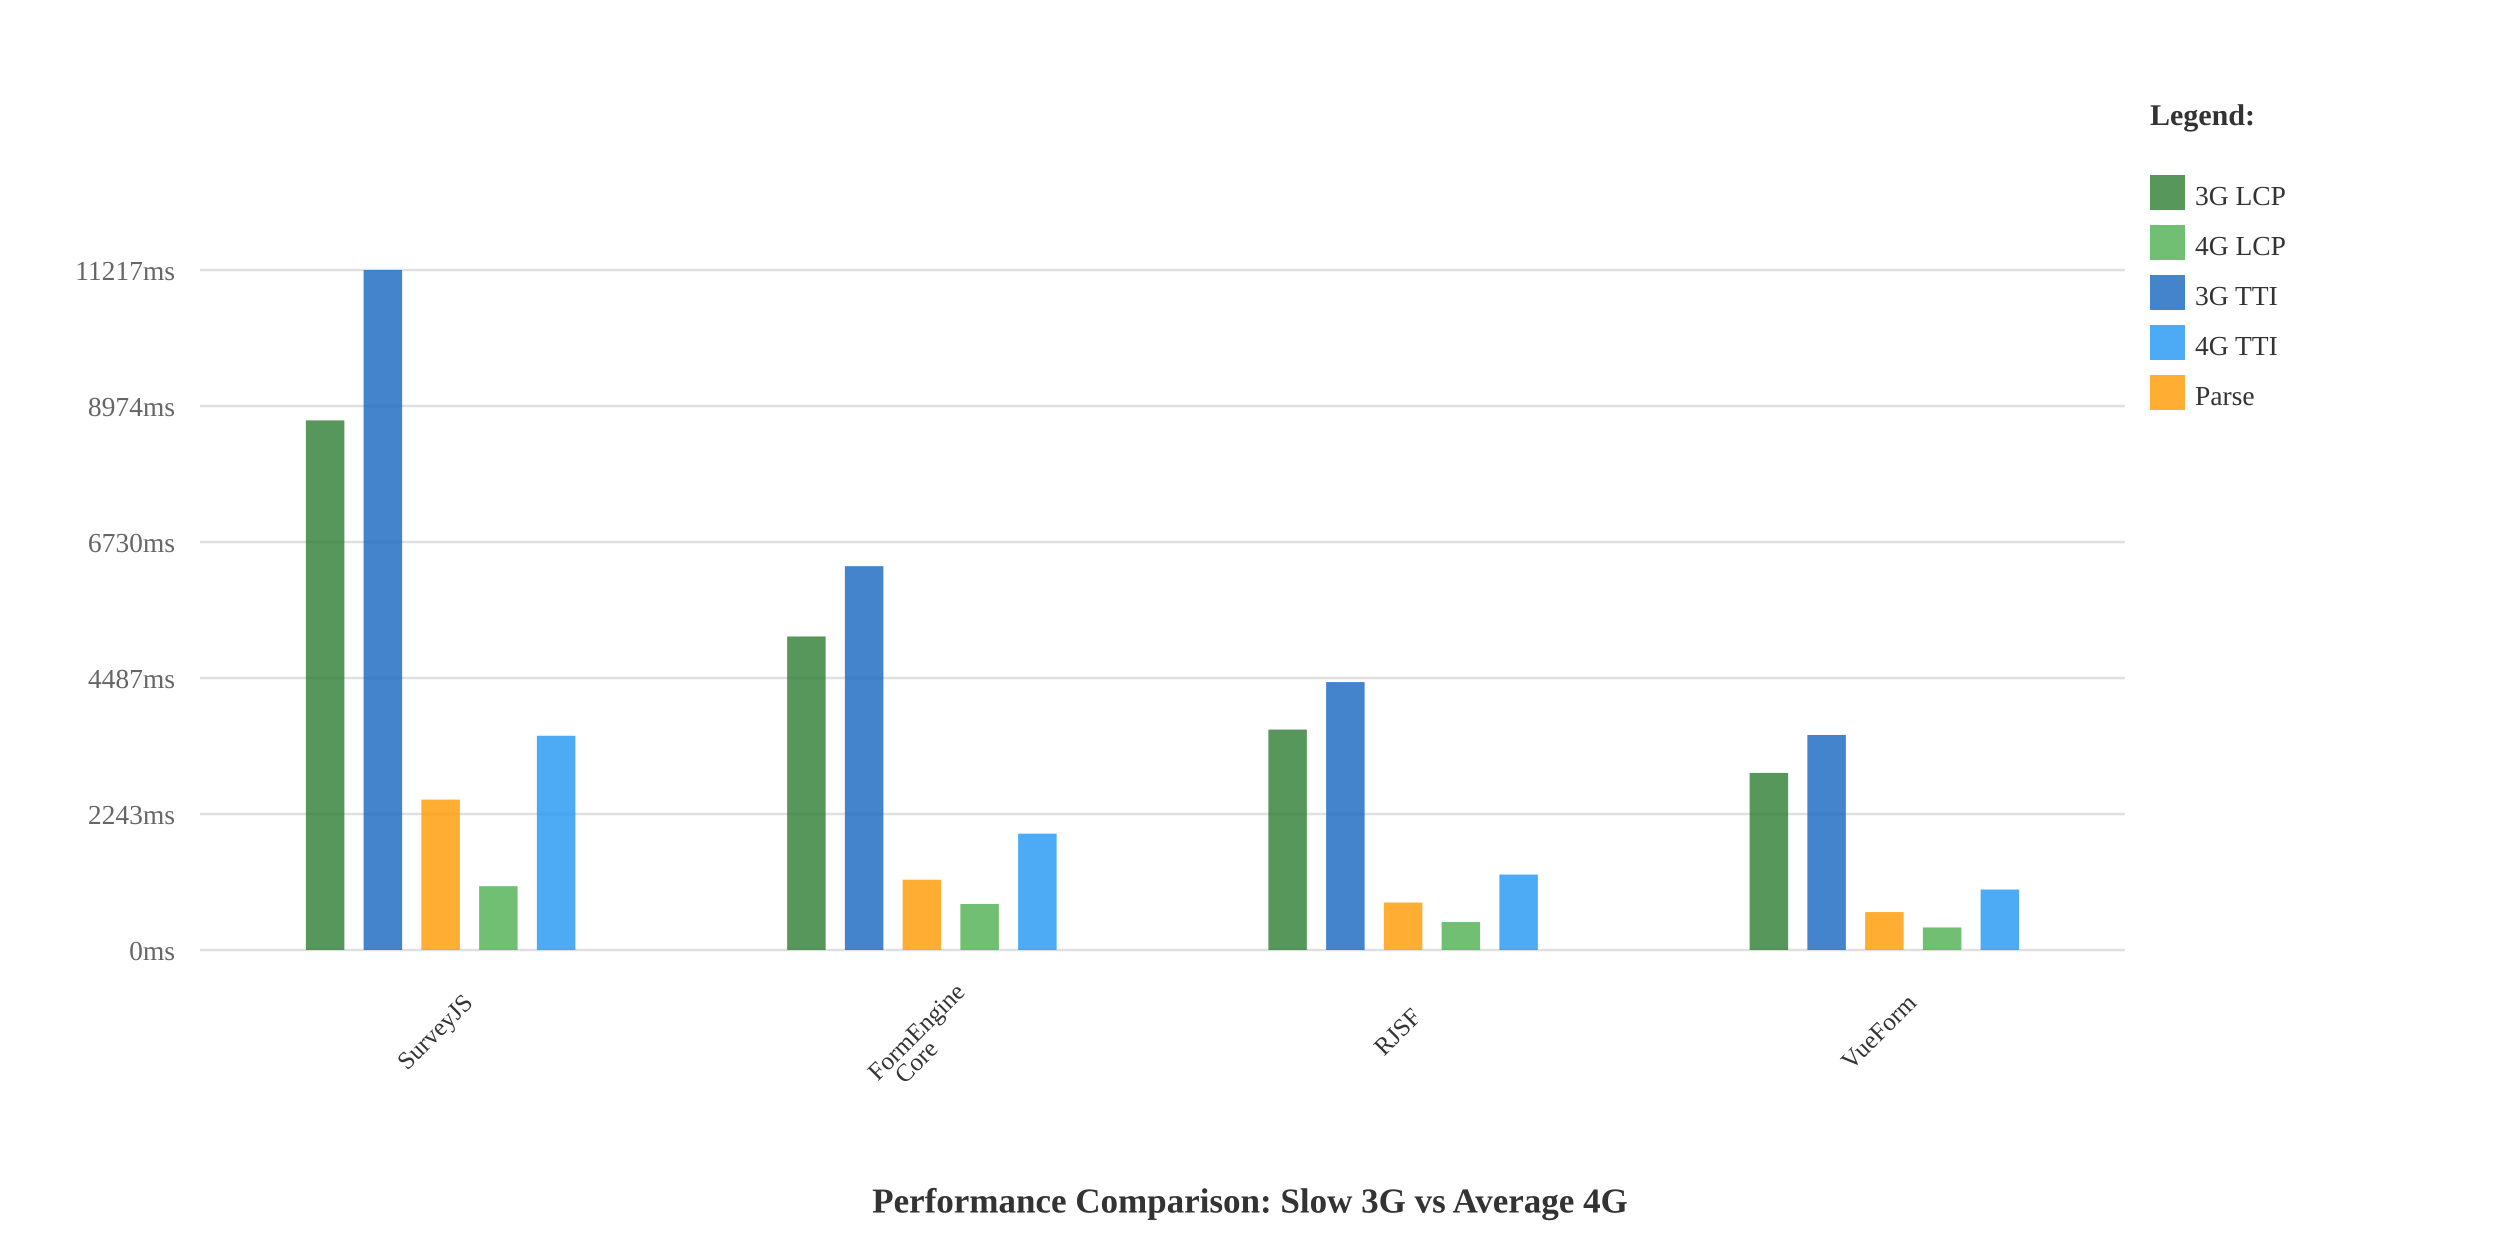
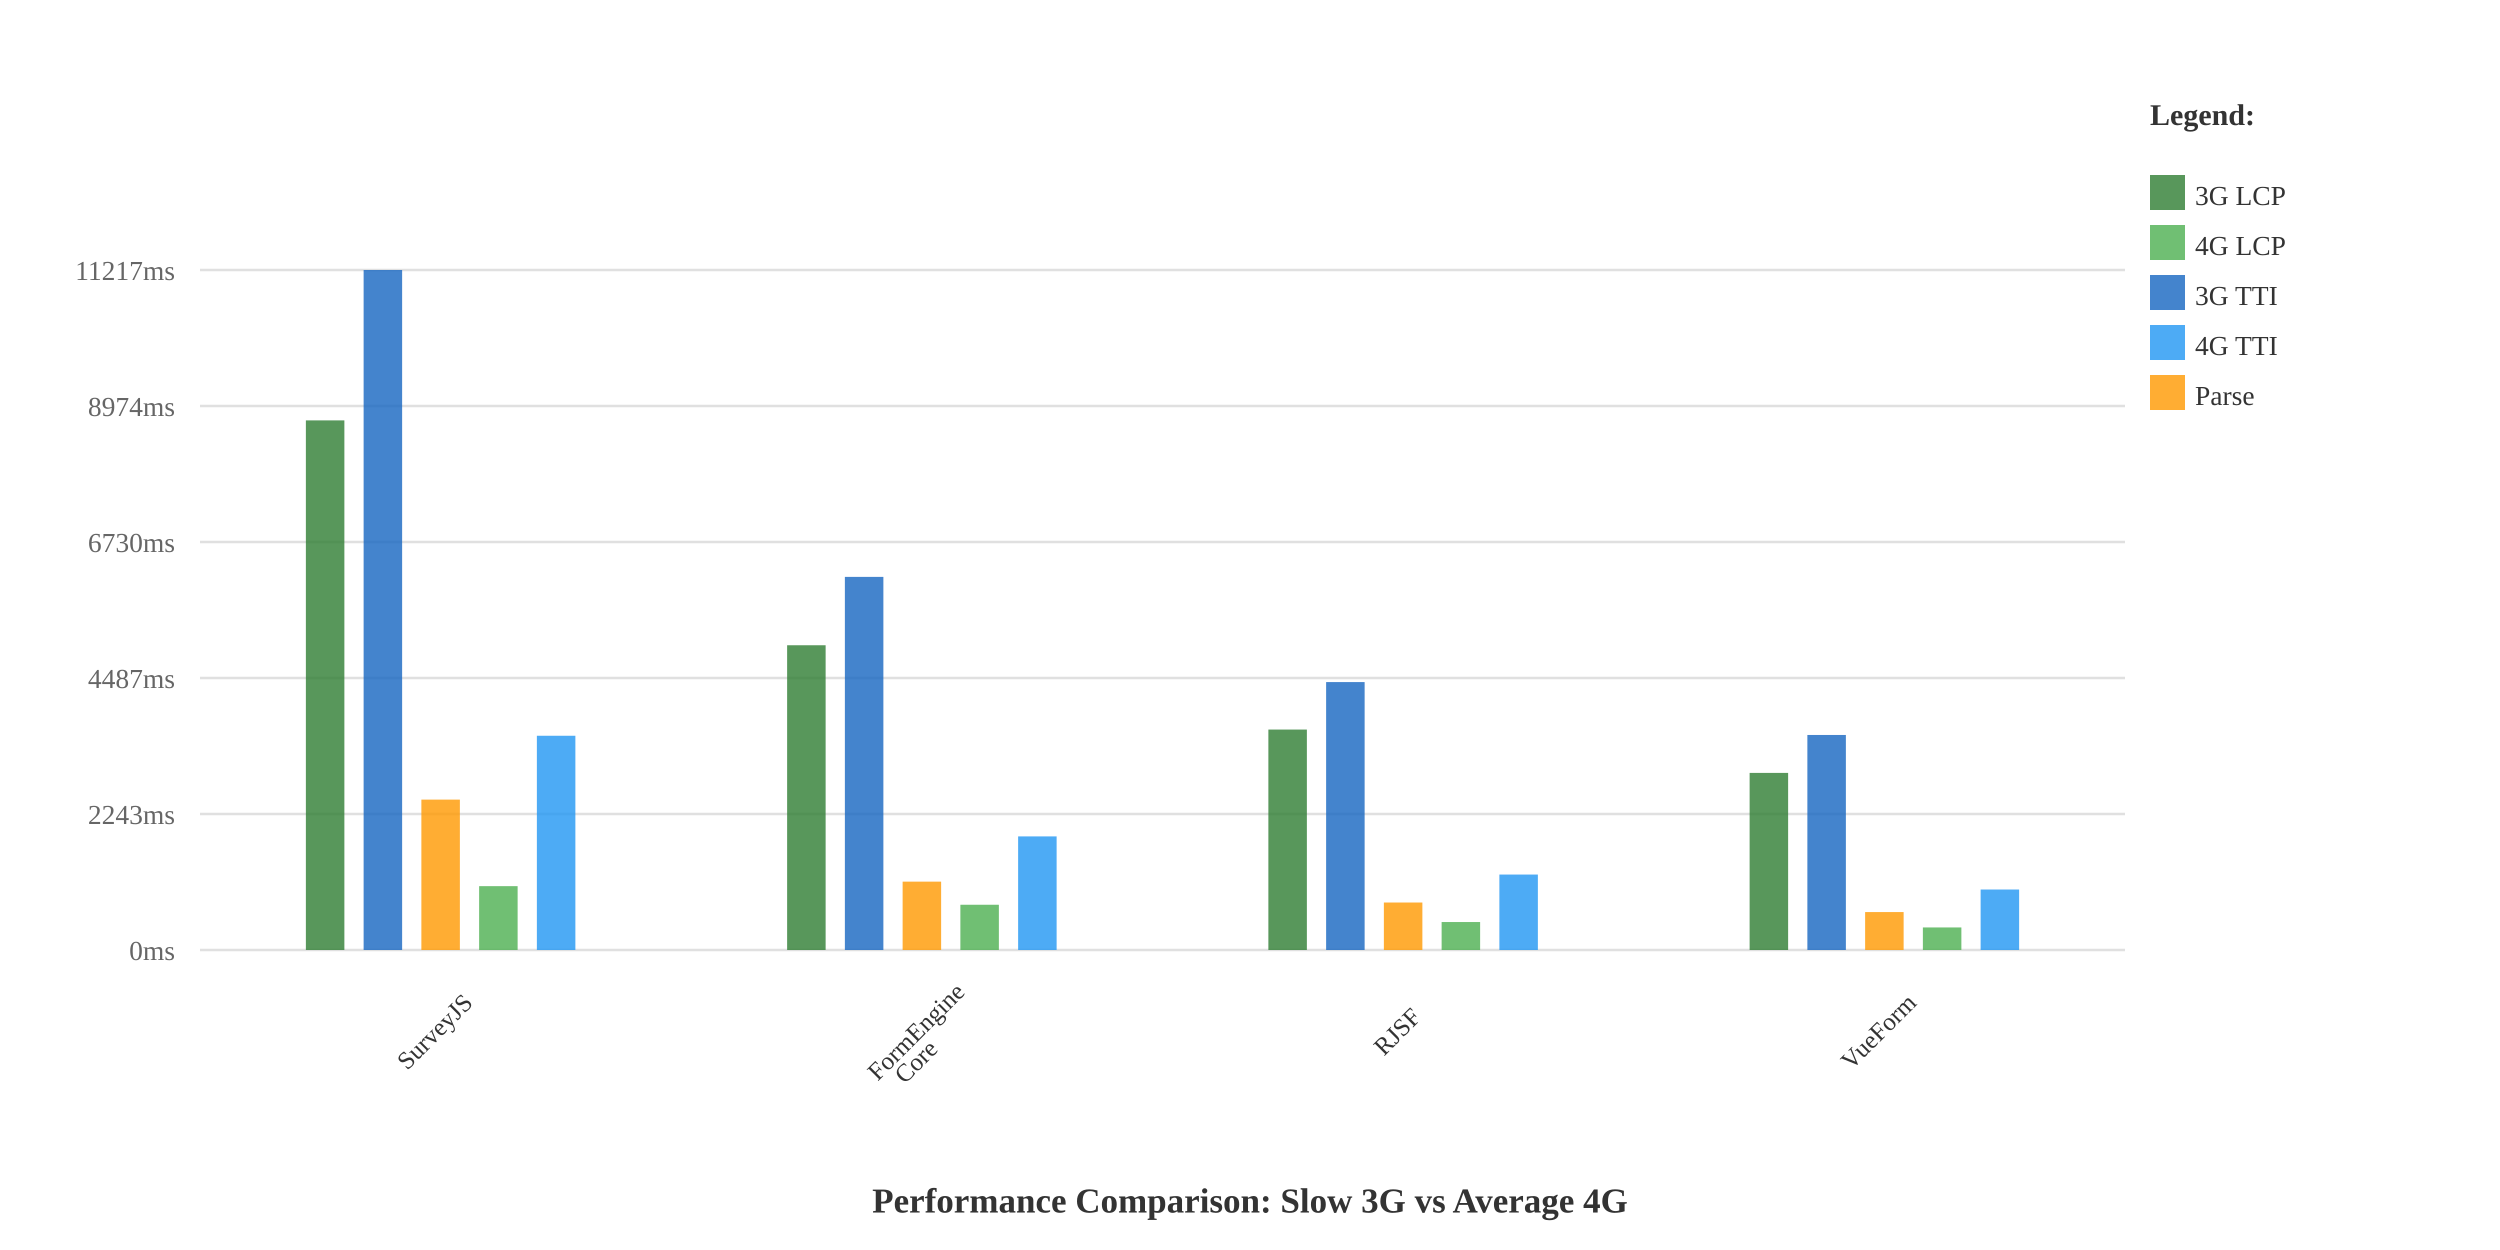
<svg xmlns="http://www.w3.org/2000/svg" width="1000" height="500" viewBox="0 0 1000 500">
  <rect width="1000" height="500" fill="white" />
  <line x1="80" y1="380" x2="850" y2="380" stroke="#e0e0e0" stroke-width="1" />
  <line x1="80" y1="325.6" x2="850" y2="325.6" stroke="#e0e0e0" stroke-width="1" />
  <line x1="80" y1="271.2" x2="850" y2="271.2" stroke="#e0e0e0" stroke-width="1" />
  <line x1="80" y1="216.8" x2="850" y2="216.8" stroke="#e0e0e0" stroke-width="1" />
  <line x1="80" y1="162.4" x2="850" y2="162.4" stroke="#e0e0e0" stroke-width="1" />
  <line x1="80" y1="108" x2="850" y2="108" stroke="#e0e0e0" stroke-width="1" />
  <rect x="122.35" y="168.156" width="15.4" height="211.844" fill="#2E7D32" opacity="0.8" />
  <rect x="145.45" y="108" width="15.4" height="272" fill="#1565C0" opacity="0.8" />
  <rect x="168.55" y="319.844" width="15.4" height="60.156" fill="#FF9800" opacity="0.8" />
  <rect x="191.65" y="354.461" width="15.4" height="25.539" fill="#4CAF50" opacity="0.8" />
  <rect x="214.75" y="294.305" width="15.4" height="85.695" fill="#2196F3" opacity="0.8" />
-   <rect x="314.85" y="254.589" width="15.4" height="125.411" fill="#2E7D32" opacity="0.8" />
-   <rect x="337.95" y="226.467" width="15.4" height="153.533" fill="#1565C0" opacity="0.8" />
-   <rect x="361.05" y="351.879" width="15.4" height="28.121" fill="#FF9800" opacity="0.8" />
-   <rect x="384.15" y="361.586" width="15.4" height="18.414" fill="#4CAF50" opacity="0.8" />
-   <rect x="407.25" y="333.465" width="15.4" height="46.535" fill="#2196F3" opacity="0.8" />
+   <rect x="314.85" y="258.098" width="15.4" height="121.902" fill="#2E7D32" opacity="0.8" />
+   <rect x="337.95" y="230.755" width="15.4" height="149.245" fill="#1565C0" opacity="0.8" />
+   <rect x="361.05" y="352.657" width="15.4" height="27.343" fill="#FF9800" opacity="0.8" />
+   <rect x="384.15" y="361.903" width="15.4" height="18.097" fill="#4CAF50" opacity="0.8" />
+   <rect x="407.25" y="334.56" width="15.4" height="45.44" fill="#2196F3" opacity="0.8" />
  <rect x="507.35" y="291.825" width="15.4" height="88.175" fill="#2E7D32" opacity="0.8" />
  <rect x="530.45" y="272.833" width="15.4" height="107.167" fill="#1565C0" opacity="0.8" />
  <rect x="553.55" y="361.008" width="15.4" height="18.992" fill="#FF9800" opacity="0.8" />
  <rect x="576.65" y="368.813" width="15.4" height="11.187" fill="#4CAF50" opacity="0.8" />
  <rect x="599.75" y="349.821" width="15.4" height="30.179" fill="#2196F3" opacity="0.8" />
  <rect x="699.85" y="309.161" width="15.4" height="70.839" fill="#2E7D32" opacity="0.8" />
  <rect x="722.95" y="293.988" width="15.4" height="86.012" fill="#1565C0" opacity="0.8" />
  <rect x="746.05" y="364.827" width="15.4" height="15.173" fill="#FF9800" opacity="0.8" />
  <rect x="769.15" y="370.98" width="15.4" height="9.02" fill="#4CAF50" opacity="0.8" />
  <rect x="792.25" y="355.807" width="15.4" height="24.193" fill="#2196F3" opacity="0.8" />
  <text x="70" y="384" text-anchor="end" font-size="11" fill="#666">0ms</text>
  <text x="70" y="329.6" text-anchor="end" font-size="11" fill="#666">2243ms</text>
  <text x="70" y="275.2" text-anchor="end" font-size="11" fill="#666">4487ms</text>
  <text x="70" y="220.8" text-anchor="end" font-size="11" fill="#666">6730ms</text>
  <text x="70" y="166.4" text-anchor="end" font-size="11" fill="#666">8974ms</text>
  <text x="70" y="112" text-anchor="end" font-size="11" fill="#666">11217ms</text>
  <text x="176.25" y="415" text-anchor="middle" font-size="10" fill="#333" transform="rotate(-45 176.25 415)">SurveyJS</text>
  <text x="368.75" y="415" text-anchor="middle" font-size="10" fill="#333" transform="rotate(-45 368.75 415)">FormEngine</text>
  <text x="368.75" y="427" text-anchor="middle" font-size="10" fill="#333" transform="rotate(-45 368.75 427)">Core</text>
  <text x="561.25" y="415" text-anchor="middle" font-size="10" fill="#333" transform="rotate(-45 561.25 415)">RJSF</text>
  <text x="753.75" y="415" text-anchor="middle" font-size="10" fill="#333" transform="rotate(-45 753.75 415)">VueForm</text>
  <text x="500" y="485" text-anchor="middle" font-size="14" font-weight="600" fill="#333">Performance Comparison: Slow 3G vs Average 4G</text>
  <g transform="translate(860, 50)">
    <text x="0" y="0" font-size="12" font-weight="600" fill="#333">Legend:</text>
  </g>
  <g transform="translate(860, 70)">
    <rect width="14" height="14" fill="#2E7D32" opacity="0.8" />
    <text x="18" y="12" font-size="11" fill="#333">3G LCP</text>
  </g>
  <g transform="translate(860, 90)">
    <rect width="14" height="14" fill="#4CAF50" opacity="0.8" />
    <text x="18" y="12" font-size="11" fill="#333">4G LCP</text>
  </g>
  <g transform="translate(860, 110)">
    <rect width="14" height="14" fill="#1565C0" opacity="0.8" />
    <text x="18" y="12" font-size="11" fill="#333">3G TTI</text>
  </g>
  <g transform="translate(860, 130)">
    <rect width="14" height="14" fill="#2196F3" opacity="0.8" />
    <text x="18" y="12" font-size="11" fill="#333">4G TTI</text>
  </g>
  <g transform="translate(860, 150)">
    <rect width="14" height="14" fill="#FF9800" opacity="0.8" />
    <text x="18" y="12" font-size="11" fill="#333">Parse</text>
  </g>
</svg>
